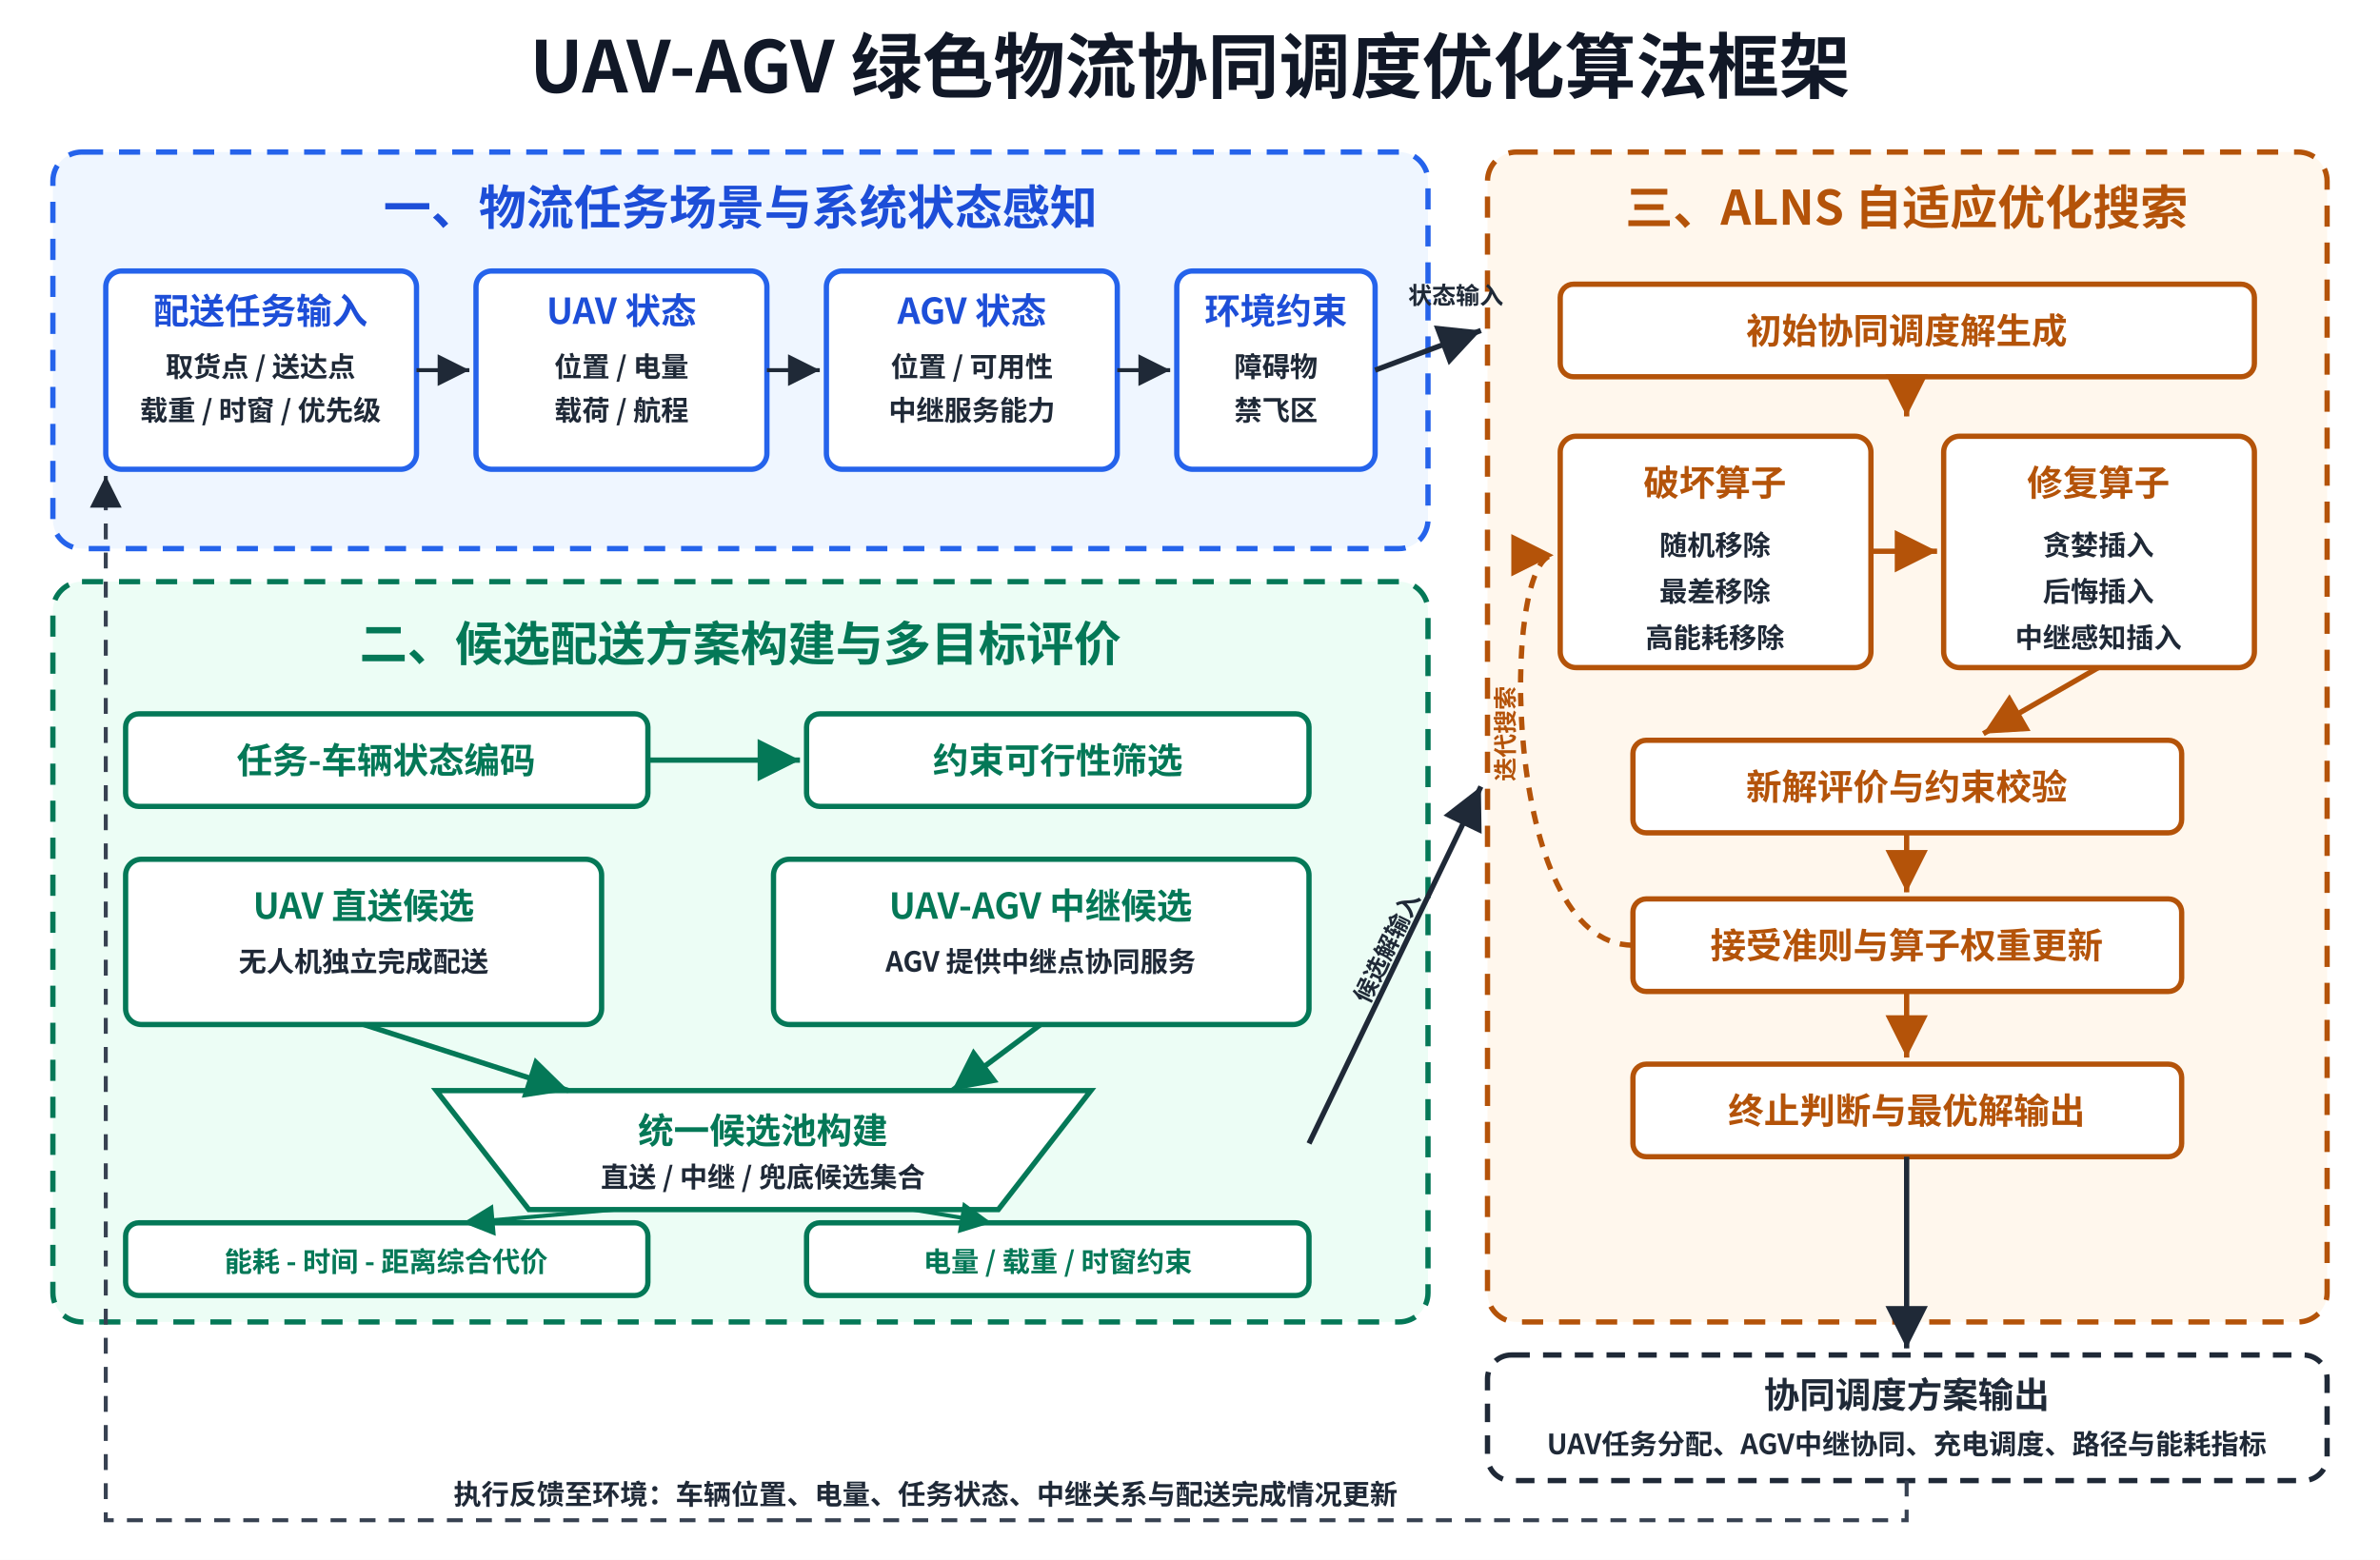
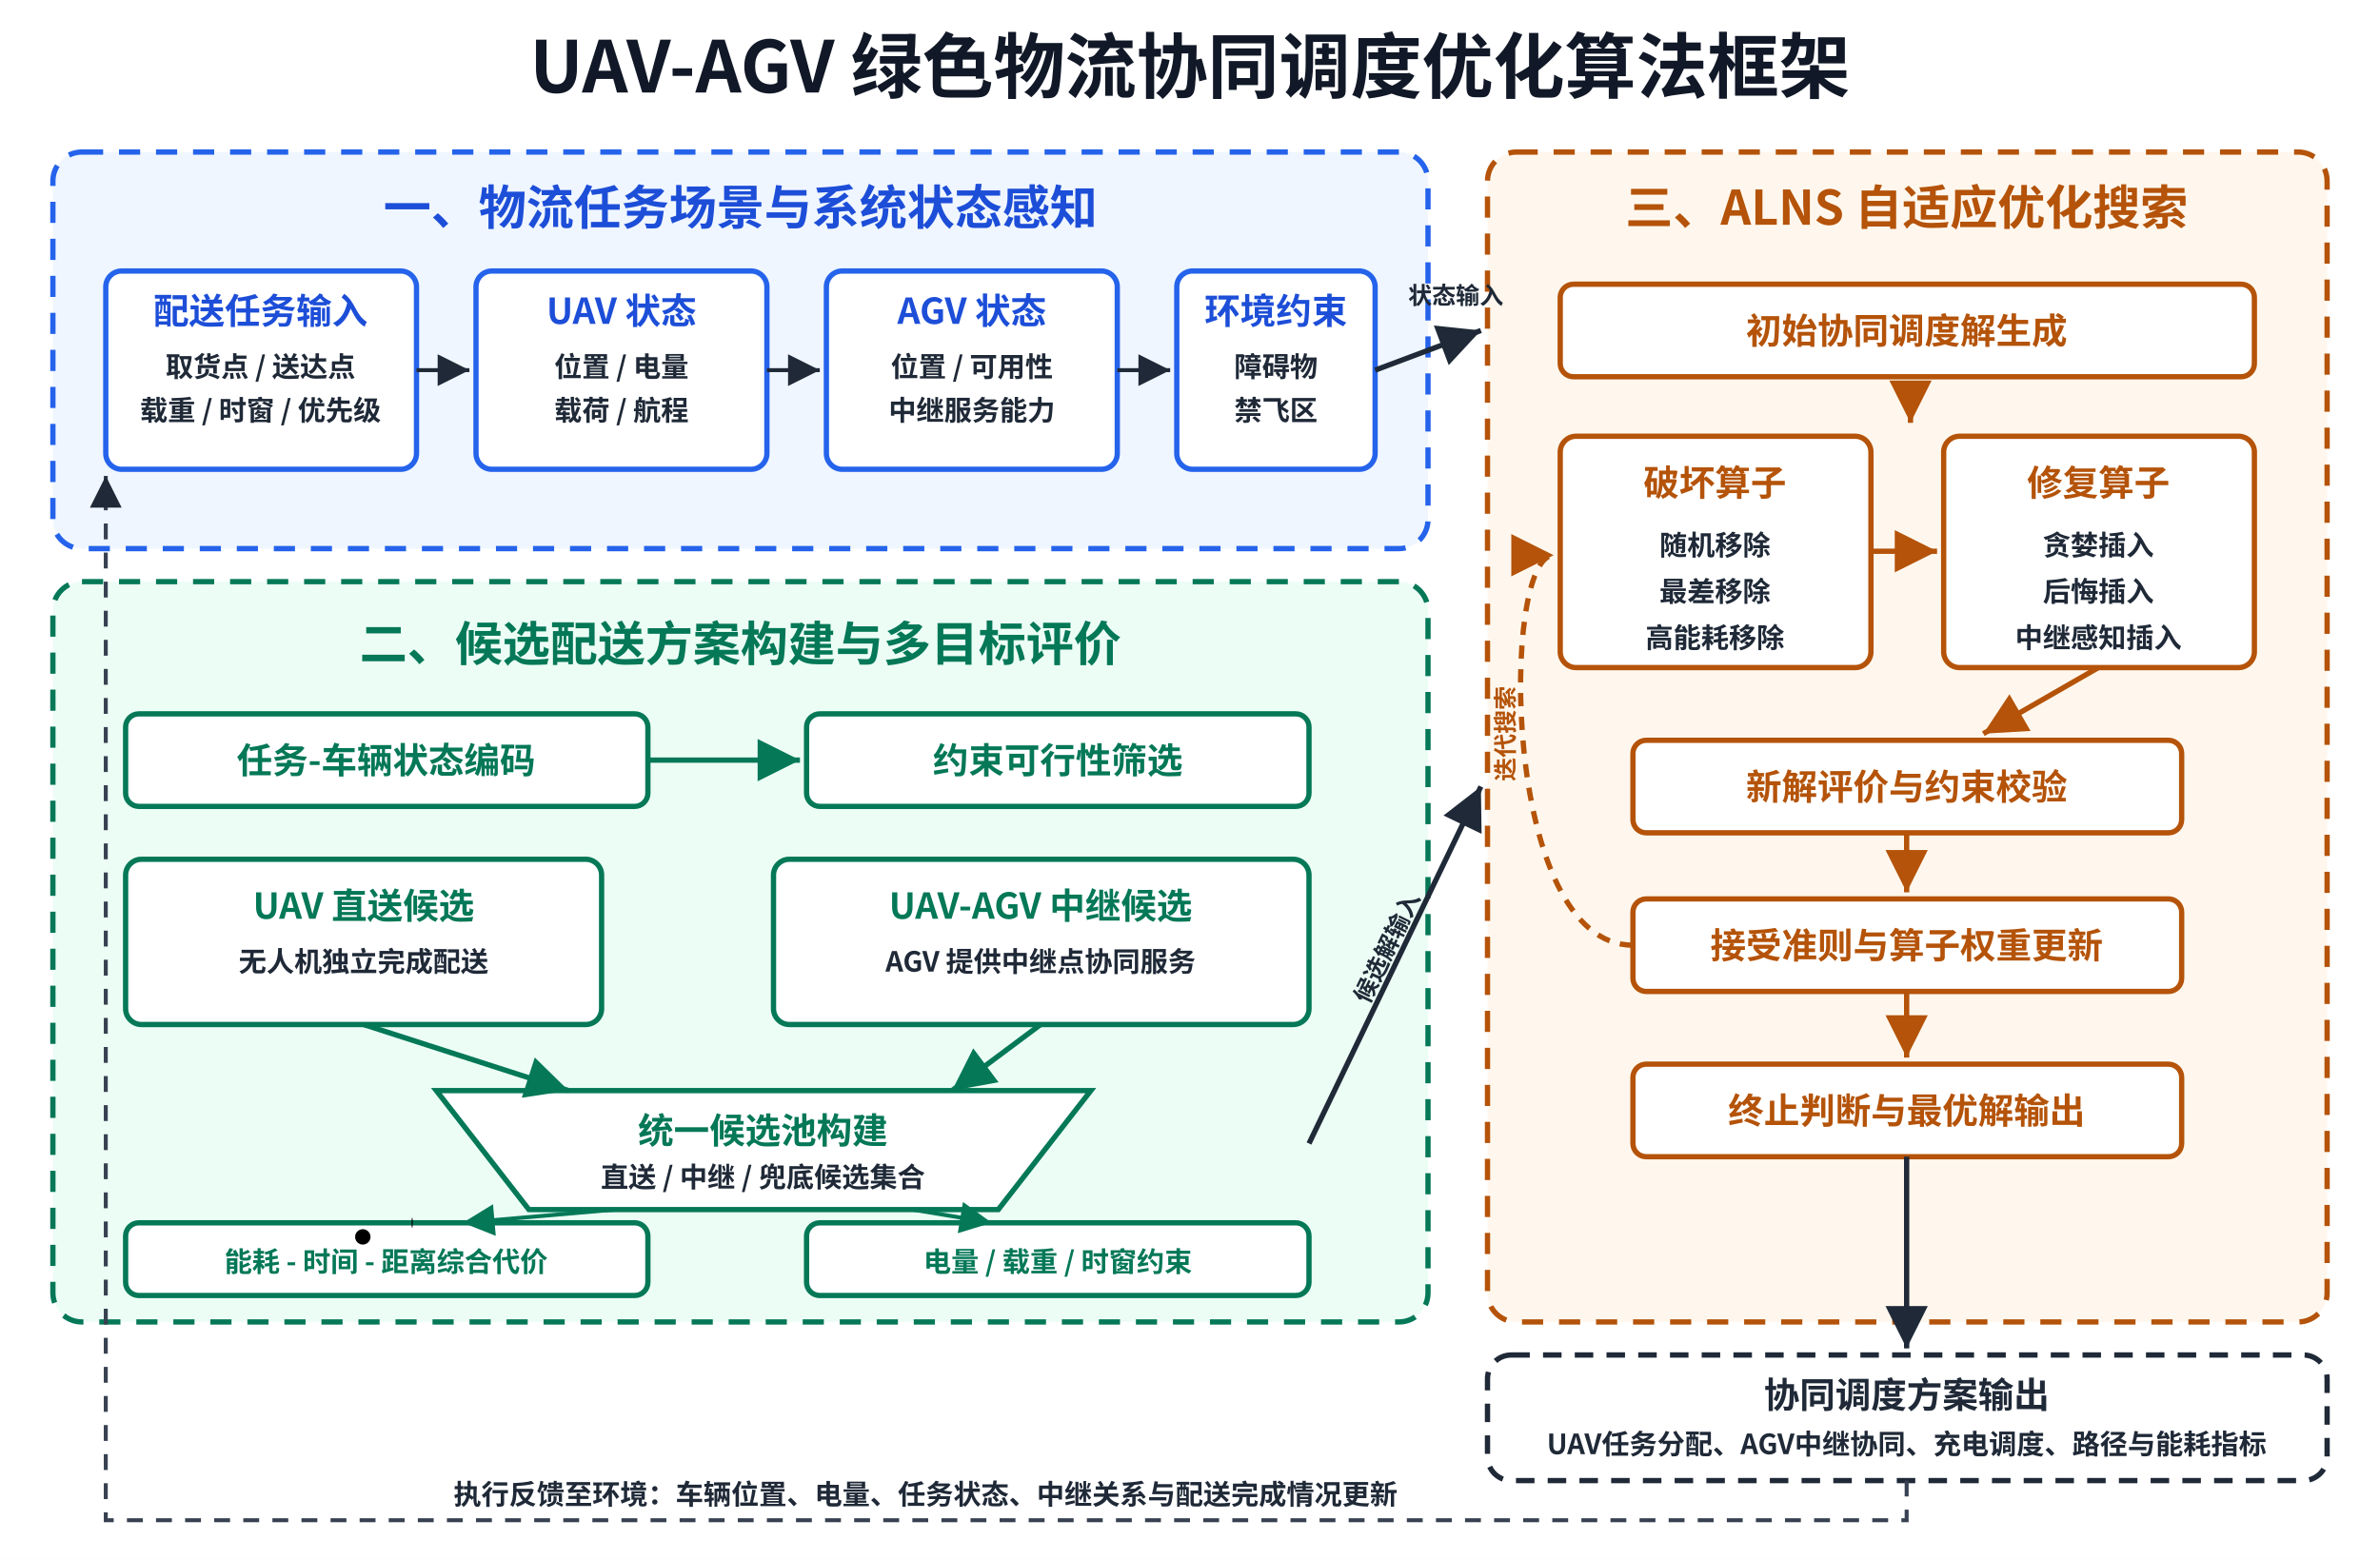
<svg xmlns="http://www.w3.org/2000/svg" width="1800" height="1180" viewBox="0 0 1800 1180" version="1.1" id="svg48">
  <defs id="defs4">
    <marker id="arrow-dark" markerWidth="12" markerHeight="12" refX="10" refY="6" orient="auto">
      <path d="M2,2 L10,6 L2,10 Z" fill="#1f2937" id="path1" />
    </marker>
    <marker id="arrow-blue" markerWidth="12" markerHeight="12" refX="10" refY="6" orient="auto">
      <path d="M2,2 L10,6 L2,10 Z" fill="#2563eb" id="path2" />
    </marker>
    <marker id="arrow-green" markerWidth="12" markerHeight="12" refX="10" refY="6" orient="auto">
      <path d="M2,2 L10,6 L2,10 Z" fill="#047857" id="path3" />
    </marker>
    <marker id="arrow-orange" markerWidth="12" markerHeight="12" refX="10" refY="6" orient="auto">
      <path d="M2,2 L10,6 L2,10 Z" fill="#b45309" id="path4" />
    </marker>
    <style id="style4">
      text {
        font-family: "Microsoft YaHei", "SimHei", "Noto Sans CJK SC", Arial, sans-serif;
        letter-spacing: 0;
      }
      .title { font-size: 54px; font-weight: 800; fill: #111827; }
      .section-title { font-size: 36px; font-weight: 800; }
      .box-title { font-size: 27px; font-weight: 800; }
      .box-text { font-size: 21px; font-weight: 600; fill: #1f2937; }
      .small-text { font-size: 18px; font-weight: 600; fill: #1f2937; }
      .tiny-text { font-size: 15px; font-weight: 600; fill: #1f2937; }
      .blue { fill: #1d4ed8; }
      .green { fill: #047857; }
      .orange { fill: #b45309; }
      .dark { fill: #1f2937; }
      .panel-blue { fill: #eff6ff; stroke: #2563eb; stroke-width: 4; stroke-dasharray: 16 12; }
      .panel-green { fill: #ecfdf5; stroke: #047857; stroke-width: 4; stroke-dasharray: 16 12; }
      .panel-orange { fill: #fff7ed; stroke: #b45309; stroke-width: 4; stroke-dasharray: 16 12; }
      .box-blue { fill: #ffffff; stroke: #2563eb; stroke-width: 4; }
      .box-green { fill: #ffffff; stroke: #047857; stroke-width: 4; }
      .box-orange { fill: #ffffff; stroke: #b45309; stroke-width: 4; }
      .box-dark { fill: #ffffff; stroke: #1f2937; stroke-width: 4; }
    </style>
  </defs>
  <rect x="0" y="0" width="1800" height="1180" fill="#ffffff" id="rect4" />
  <text x="900" y="70" text-anchor="middle" class="title" id="text4">UAV-AGV 绿色物流协同调度优化算法框架</text>
  <rect x="40" y="115" width="1040" height="300" rx="22" class="panel-blue" id="rect5" />
  <text x="560" y="170" text-anchor="middle" class="section-title blue" id="text5">一、物流任务场景与系统状态感知</text>
  <rect x="80" y="205" width="235" height="150" rx="12" class="box-blue" id="rect6" />
  <text x="197" y="245" text-anchor="middle" class="box-title blue" id="text6">配送任务输入</text>
  <text x="197" y="285" text-anchor="middle" class="box-text" id="text7">取货点 / 送达点</text>
  <text x="197" y="318" text-anchor="middle" class="box-text" id="text8">载重 / 时窗 / 优先级</text>
  <rect x="360" y="205" width="220" height="150" rx="12" class="box-blue" id="rect8" />
  <text x="470" y="245" text-anchor="middle" class="box-title blue" id="text9">UAV 状态</text>
  <text x="470" y="285" text-anchor="middle" class="box-text" id="text10">位置 / 电量</text>
  <text x="470" y="318" text-anchor="middle" class="box-text" id="text11">载荷 / 航程</text>
  <rect x="625" y="205" width="220" height="150" rx="12" class="box-blue" id="rect11" />
  <text x="735" y="245" text-anchor="middle" class="box-title blue" id="text12">AGV 状态</text>
  <text x="735" y="285" text-anchor="middle" class="box-text" id="text13">位置 / 可用性</text>
  <text x="735" y="318" text-anchor="middle" class="box-text" id="text14">中继服务能力</text>
  <rect x="890" y="205" width="150" height="150" rx="12" class="box-blue" id="rect14" />
  <text x="965" y="245" text-anchor="middle" class="box-title blue" id="text15">环境约束</text>
  <text x="965" y="285" text-anchor="middle" class="box-text" id="text16">障碍物</text>
  <text x="965" y="318" text-anchor="middle" class="box-text" id="text17">禁飞区</text>
  <line x1="315" y1="280" x2="355" y2="280" stroke="#1f2937" stroke-width="3" marker-end="url(#arrow-dark)" id="line17" />
  <line x1="580" y1="280" x2="620" y2="280" stroke="#1f2937" stroke-width="3" marker-end="url(#arrow-dark)" id="line18" />
  <line x1="845" y1="280" x2="885" y2="280" stroke="#1f2937" stroke-width="3" marker-end="url(#arrow-dark)" id="line19" />
  <rect x="40" y="440" width="1040" height="560" rx="22" class="panel-green" id="rect19" />
  <text x="560" y="500" text-anchor="middle" class="section-title green" id="text19">二、候选配送方案构建与多目标评价</text>
  <rect x="95" y="540" width="395" height="70" rx="10" class="box-green" id="rect20" />
  <text x="292" y="585" text-anchor="middle" class="box-title green" id="text20">任务-车辆状态编码</text>
  <rect x="610" y="540" width="380" height="70" rx="10" class="box-green" id="rect21" />
  <text x="800" y="585" text-anchor="middle" class="box-title green" id="text21">约束可行性筛选</text>
  <line x1="490" y1="575" x2="605" y2="575" stroke="#047857" stroke-width="4" marker-end="url(#arrow-green)" id="line21" />
  <rect x="95" y="650" width="360" height="125" rx="12" class="box-green" id="rect22" />
  <text x="275" y="695" text-anchor="middle" class="box-title green" id="text22">UAV 直送候选</text>
  <text x="275" y="735" text-anchor="middle" class="box-text" id="text23">无人机独立完成配送</text>
  <rect x="585" y="650" width="405" height="125" rx="12" class="box-green" id="rect23" />
  <text x="787" y="695" text-anchor="middle" class="box-title green" id="text24">UAV-AGV 中继候选</text>
  <text x="787" y="735" text-anchor="middle" class="box-text" id="text25">AGV 提供中继点协同服务</text>
  <polygon points="330,825 825,825 755,915 400,915" fill="#ffffff" stroke="#047857" stroke-width="4" id="polygon25" />
  <text x="577" y="865" text-anchor="middle" class="box-title green" id="text26">统一候选池构建</text>
  <text x="577" y="898" text-anchor="middle" class="box-text" id="text27">直送 / 中继 / 兜底候选集合</text>
  <line x1="275" y1="775" x2="430" y2="825" stroke="#047857" stroke-width="4" marker-end="url(#arrow-green)" id="line27" />
  <line x1="787" y1="775" x2="720" y2="825" stroke="#047857" stroke-width="4" marker-end="url(#arrow-green)" id="line28" />
  <rect x="95" y="925" width="395" height="55" rx="10" class="box-green" id="rect28" />
  <text x="292" y="962" text-anchor="middle" class="box-text green" id="text28">能耗 - 时间 - 距离综合代价</text>
  <rect x="610" y="925" width="380" height="55" rx="10" class="box-green" id="rect29" />
  <text x="800" y="962" text-anchor="middle" class="box-text green" id="text29">电量 / 载重 / 时窗约束</text>
  <line x1="465" y1="915" x2="350" y2="925" stroke="#047857" stroke-width="3" marker-end="url(#arrow-green)" id="line29" />
  <line x1="690" y1="915" x2="750" y2="925" stroke="#047857" stroke-width="3" marker-end="url(#arrow-green)" id="line30" />
  <rect x="1125" y="115" width="635" height="885" rx="22" class="panel-orange" id="rect30" />
  <text x="1442" y="170" text-anchor="middle" class="section-title orange" id="text30">三、ALNS 自适应优化搜索</text>
  <rect x="1180" y="215" width="525" height="70" rx="10" class="box-orange" id="rect31" />
  <text x="1442" y="260" text-anchor="middle" class="box-title orange" id="text31">初始协同调度解生成</text>
  <rect x="1180" y="330" width="235" height="175" rx="12" class="box-orange" id="rect32" />
  <text x="1297" y="375" text-anchor="middle" class="box-title orange" id="text32">破坏算子</text>
  <text x="1297" y="420" text-anchor="middle" class="box-text" id="text33">随机移除</text>
  <text x="1297" y="455" text-anchor="middle" class="box-text" id="text34">最差移除</text>
  <text x="1297" y="490" text-anchor="middle" class="box-text" id="text35">高能耗移除</text>
  <rect x="1470" y="330" width="235" height="175" rx="12" class="box-orange" id="rect35" />
  <text x="1587" y="375" text-anchor="middle" class="box-title orange" id="text36">修复算子</text>
  <text x="1587" y="420" text-anchor="middle" class="box-text" id="text37">贪婪插入</text>
  <text x="1587" y="455" text-anchor="middle" class="box-text" id="text38">后悔插入</text>
  <text x="1587" y="490" text-anchor="middle" class="box-text" id="text39">中继感知插入</text>
-   <line x1="1442" y1="285" x2="1442" y2="315" stroke="#b45309" stroke-width="4" marker-end="url(#arrow-orange)" id="line39" />
+   <line x1="1444.909" y1="289.848" x2="1444.909" y2="319.848" stroke="#b45309" stroke-width="4" marker-end="url(#arrow-orange)" id="line39" />
  <line x1="1415" y1="417" x2="1465" y2="417" stroke="#b45309" stroke-width="4" marker-end="url(#arrow-orange)" id="line40" />
  <rect x="1235" y="560" width="415" height="70" rx="10" class="box-orange" id="rect40" />
  <text x="1442" y="605" text-anchor="middle" class="box-title orange" id="text40">新解评价与约束校验</text>
  <line x1="1587" y1="505" x2="1500" y2="555" stroke="#b45309" stroke-width="4" marker-end="url(#arrow-orange)" id="line41" />
  <rect x="1235" y="680" width="415" height="70" rx="10" class="box-orange" id="rect41" />
  <text x="1442" y="725" text-anchor="middle" class="box-title orange" id="text41">接受准则与算子权重更新</text>
  <line x1="1442" y1="630" x2="1442" y2="675" stroke="#b45309" stroke-width="4" marker-end="url(#arrow-orange)" id="line42" />
  <path d="M1235 715 C1135 715, 1135 420, 1175 420" fill="none" stroke="#b45309" stroke-width="4" stroke-dasharray="10 8" marker-end="url(#arrow-orange)" id="path42" />
  <text x="1145" y="555" text-anchor="middle" class="small-text orange" transform="rotate(-90 1145 555)" id="text42">迭代搜索</text>
  <rect x="1235" y="805" width="415" height="70" rx="10" class="box-orange" id="rect42" />
  <text x="1442" y="850" text-anchor="middle" class="box-title orange" id="text43">终止判断与最优解输出</text>
  <line x1="1442" y1="750" x2="1442" y2="800" stroke="#b45309" stroke-width="4" marker-end="url(#arrow-orange)" id="line43" />
  <rect x="1125" y="1025" width="635" height="95" rx="18" class="box-dark" stroke-dasharray="14 10" id="rect43" />
  <text x="1442" y="1065" text-anchor="middle" class="box-title dark" id="text44">协同调度方案输出</text>
  <text x="1442" y="1100" text-anchor="middle" class="box-text" id="text45">UAV任务分配、AGV中继协同、充电调度、路径与能耗指标</text>
  <line x1="1442" y1="875" x2="1442" y2="1020" stroke="#1f2937" stroke-width="4" marker-end="url(#arrow-dark)" id="line45" />
  <line x1="1040" y1="280" x2="1120" y2="250" stroke="#1f2937" stroke-width="4" marker-end="url(#arrow-dark)" id="line46" />
  <text x="1065" y="230" class="small-text" id="text46">状态输入</text>
  <line x1="990" y1="865" x2="1120" y2="595" stroke="#1f2937" stroke-width="4" marker-end="url(#arrow-dark)" id="line47" />
  <text x="1035" y="760" class="small-text" transform="rotate(-64 1035 760)" id="text47">候选解输入</text>
  <path d="M1442 1120 L1442 1150 L80 1150 L80 360" fill="none" stroke="#374151" stroke-width="3" stroke-dasharray="12 10" marker-end="url(#arrow-dark)" id="path47" />
  <text x="700" y="1138" text-anchor="middle" class="box-text" id="text48">执行反馈至环境：车辆位置、电量、任务状态、中继关系与配送完成情况更新</text>
+   <rect style="fill:#000000" id="rect2" width="11.635" height="11.635" x="268.578" y="929.844" rx="10" />
+   <rect style="fill:#000000" id="rect3" width="0.97" height="7.757" x="311.241" y="921.118" rx="10" />
</svg>
